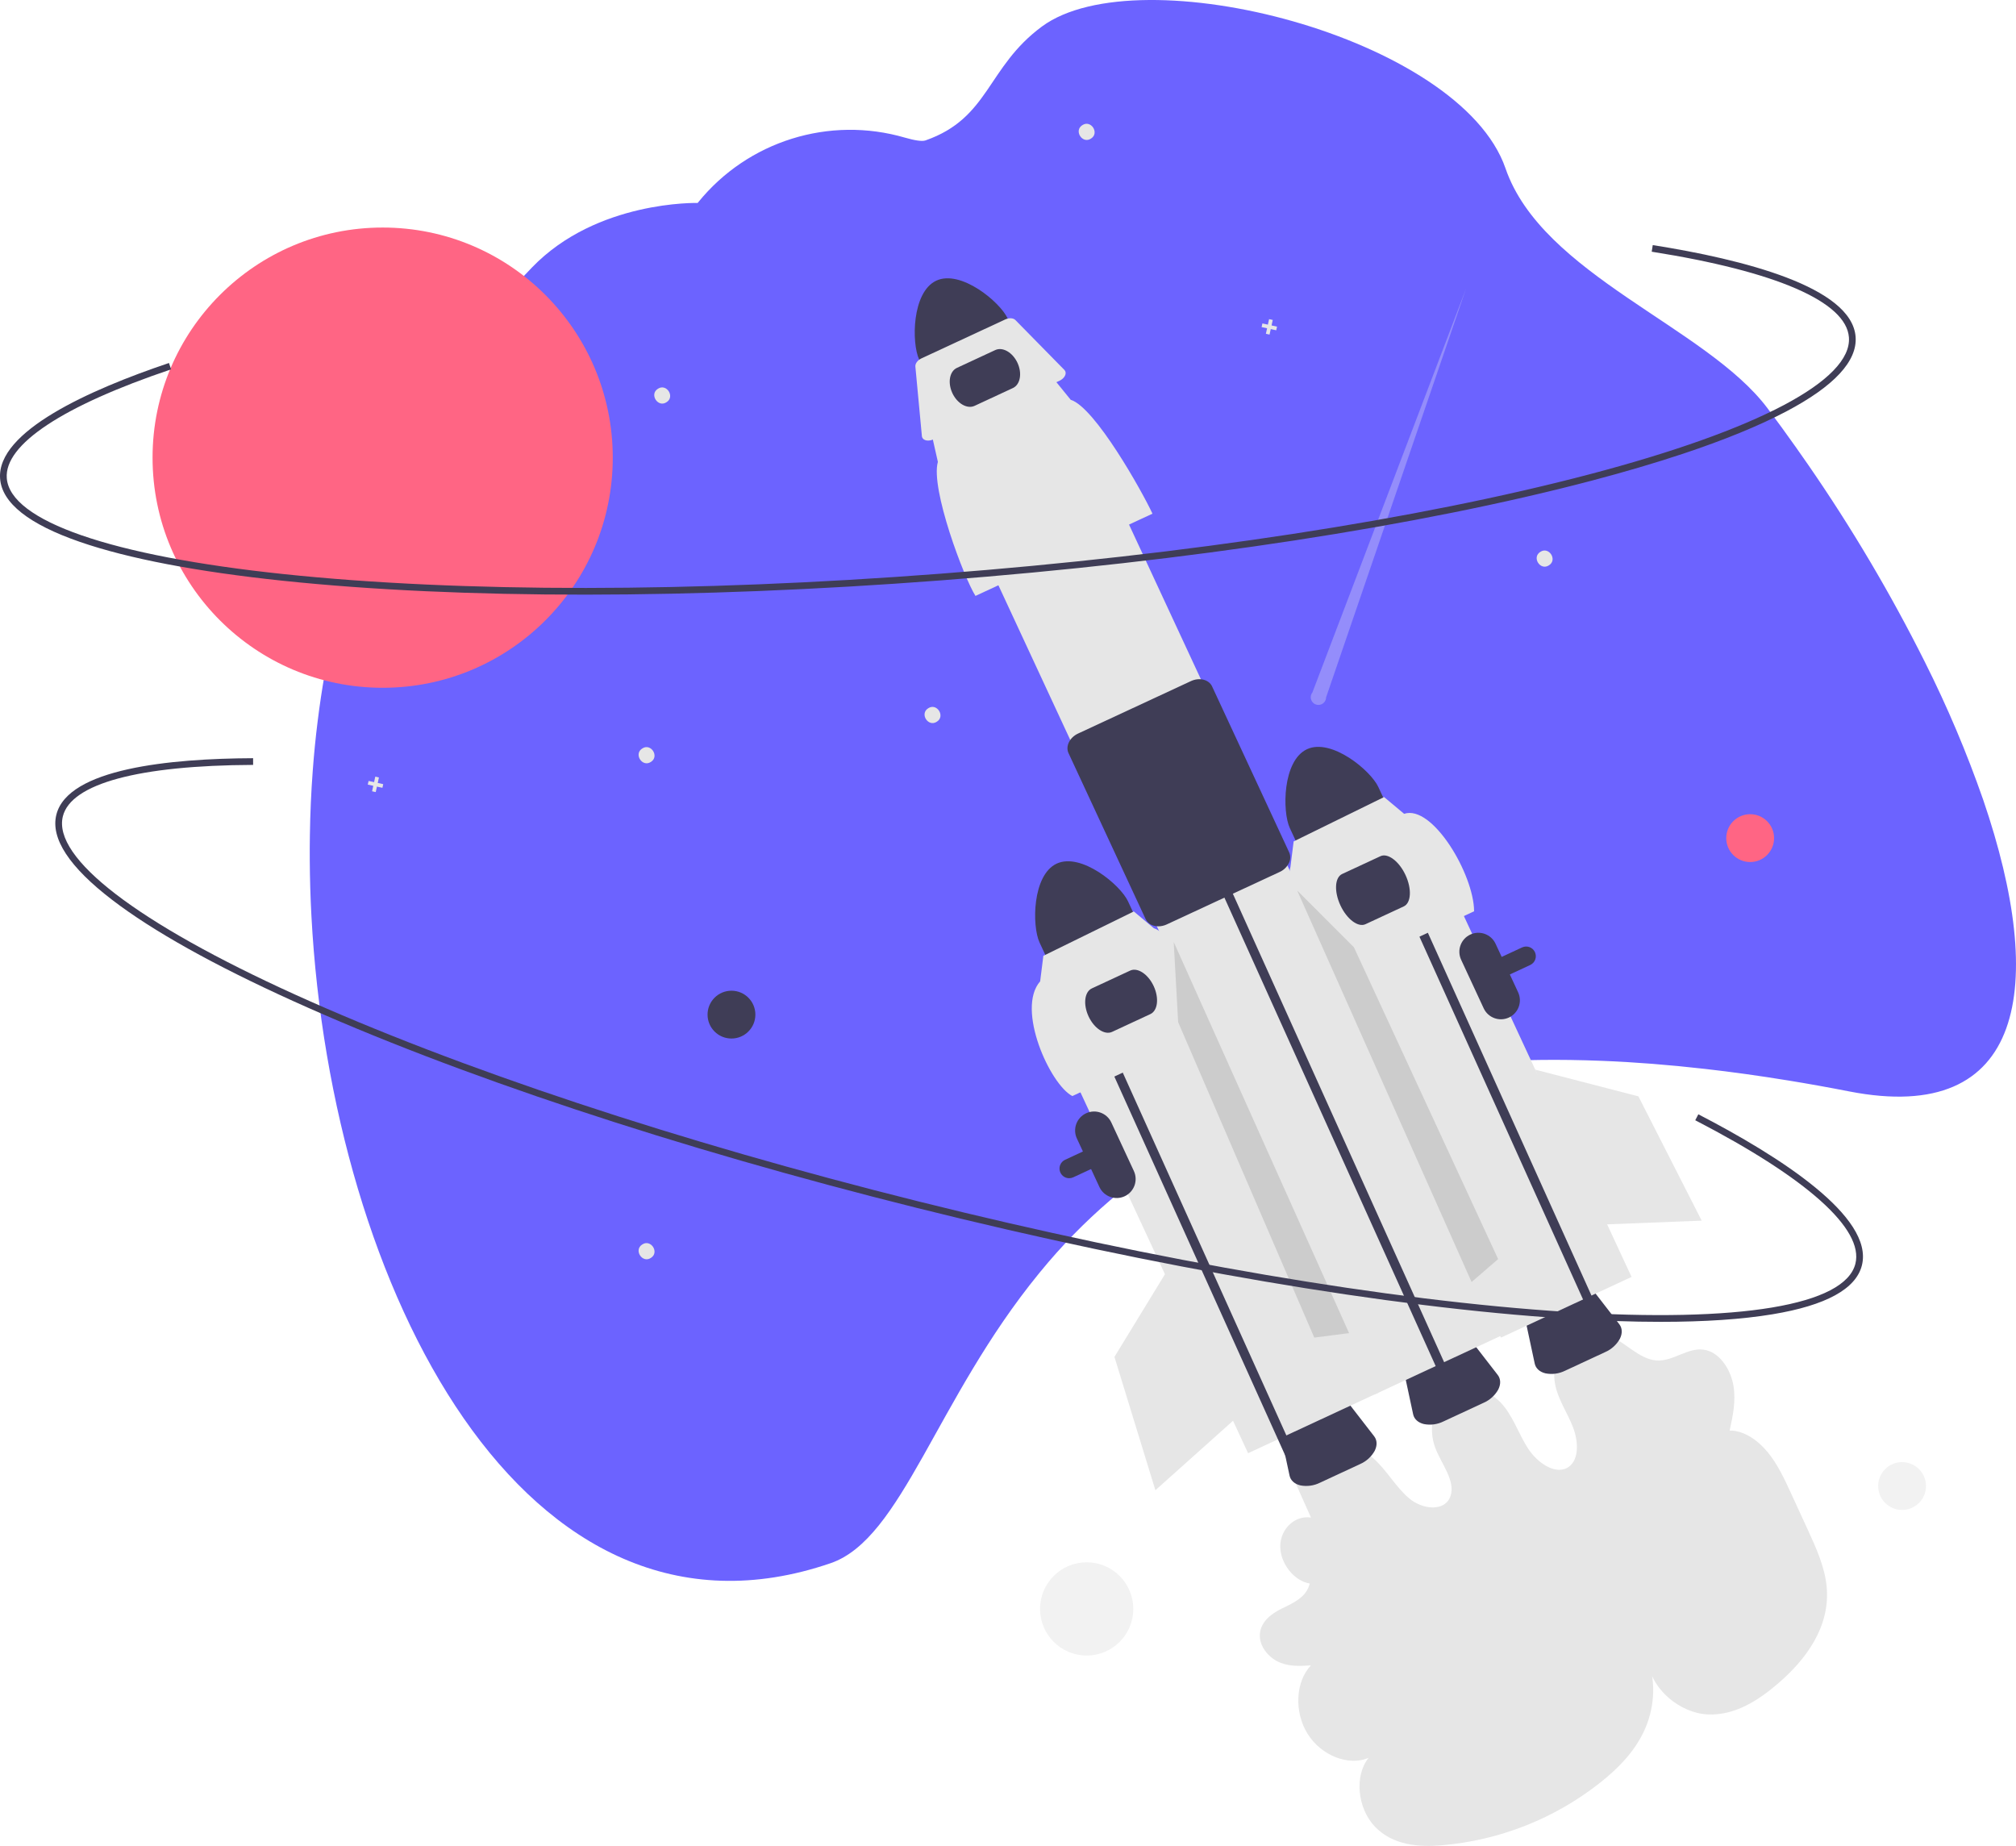
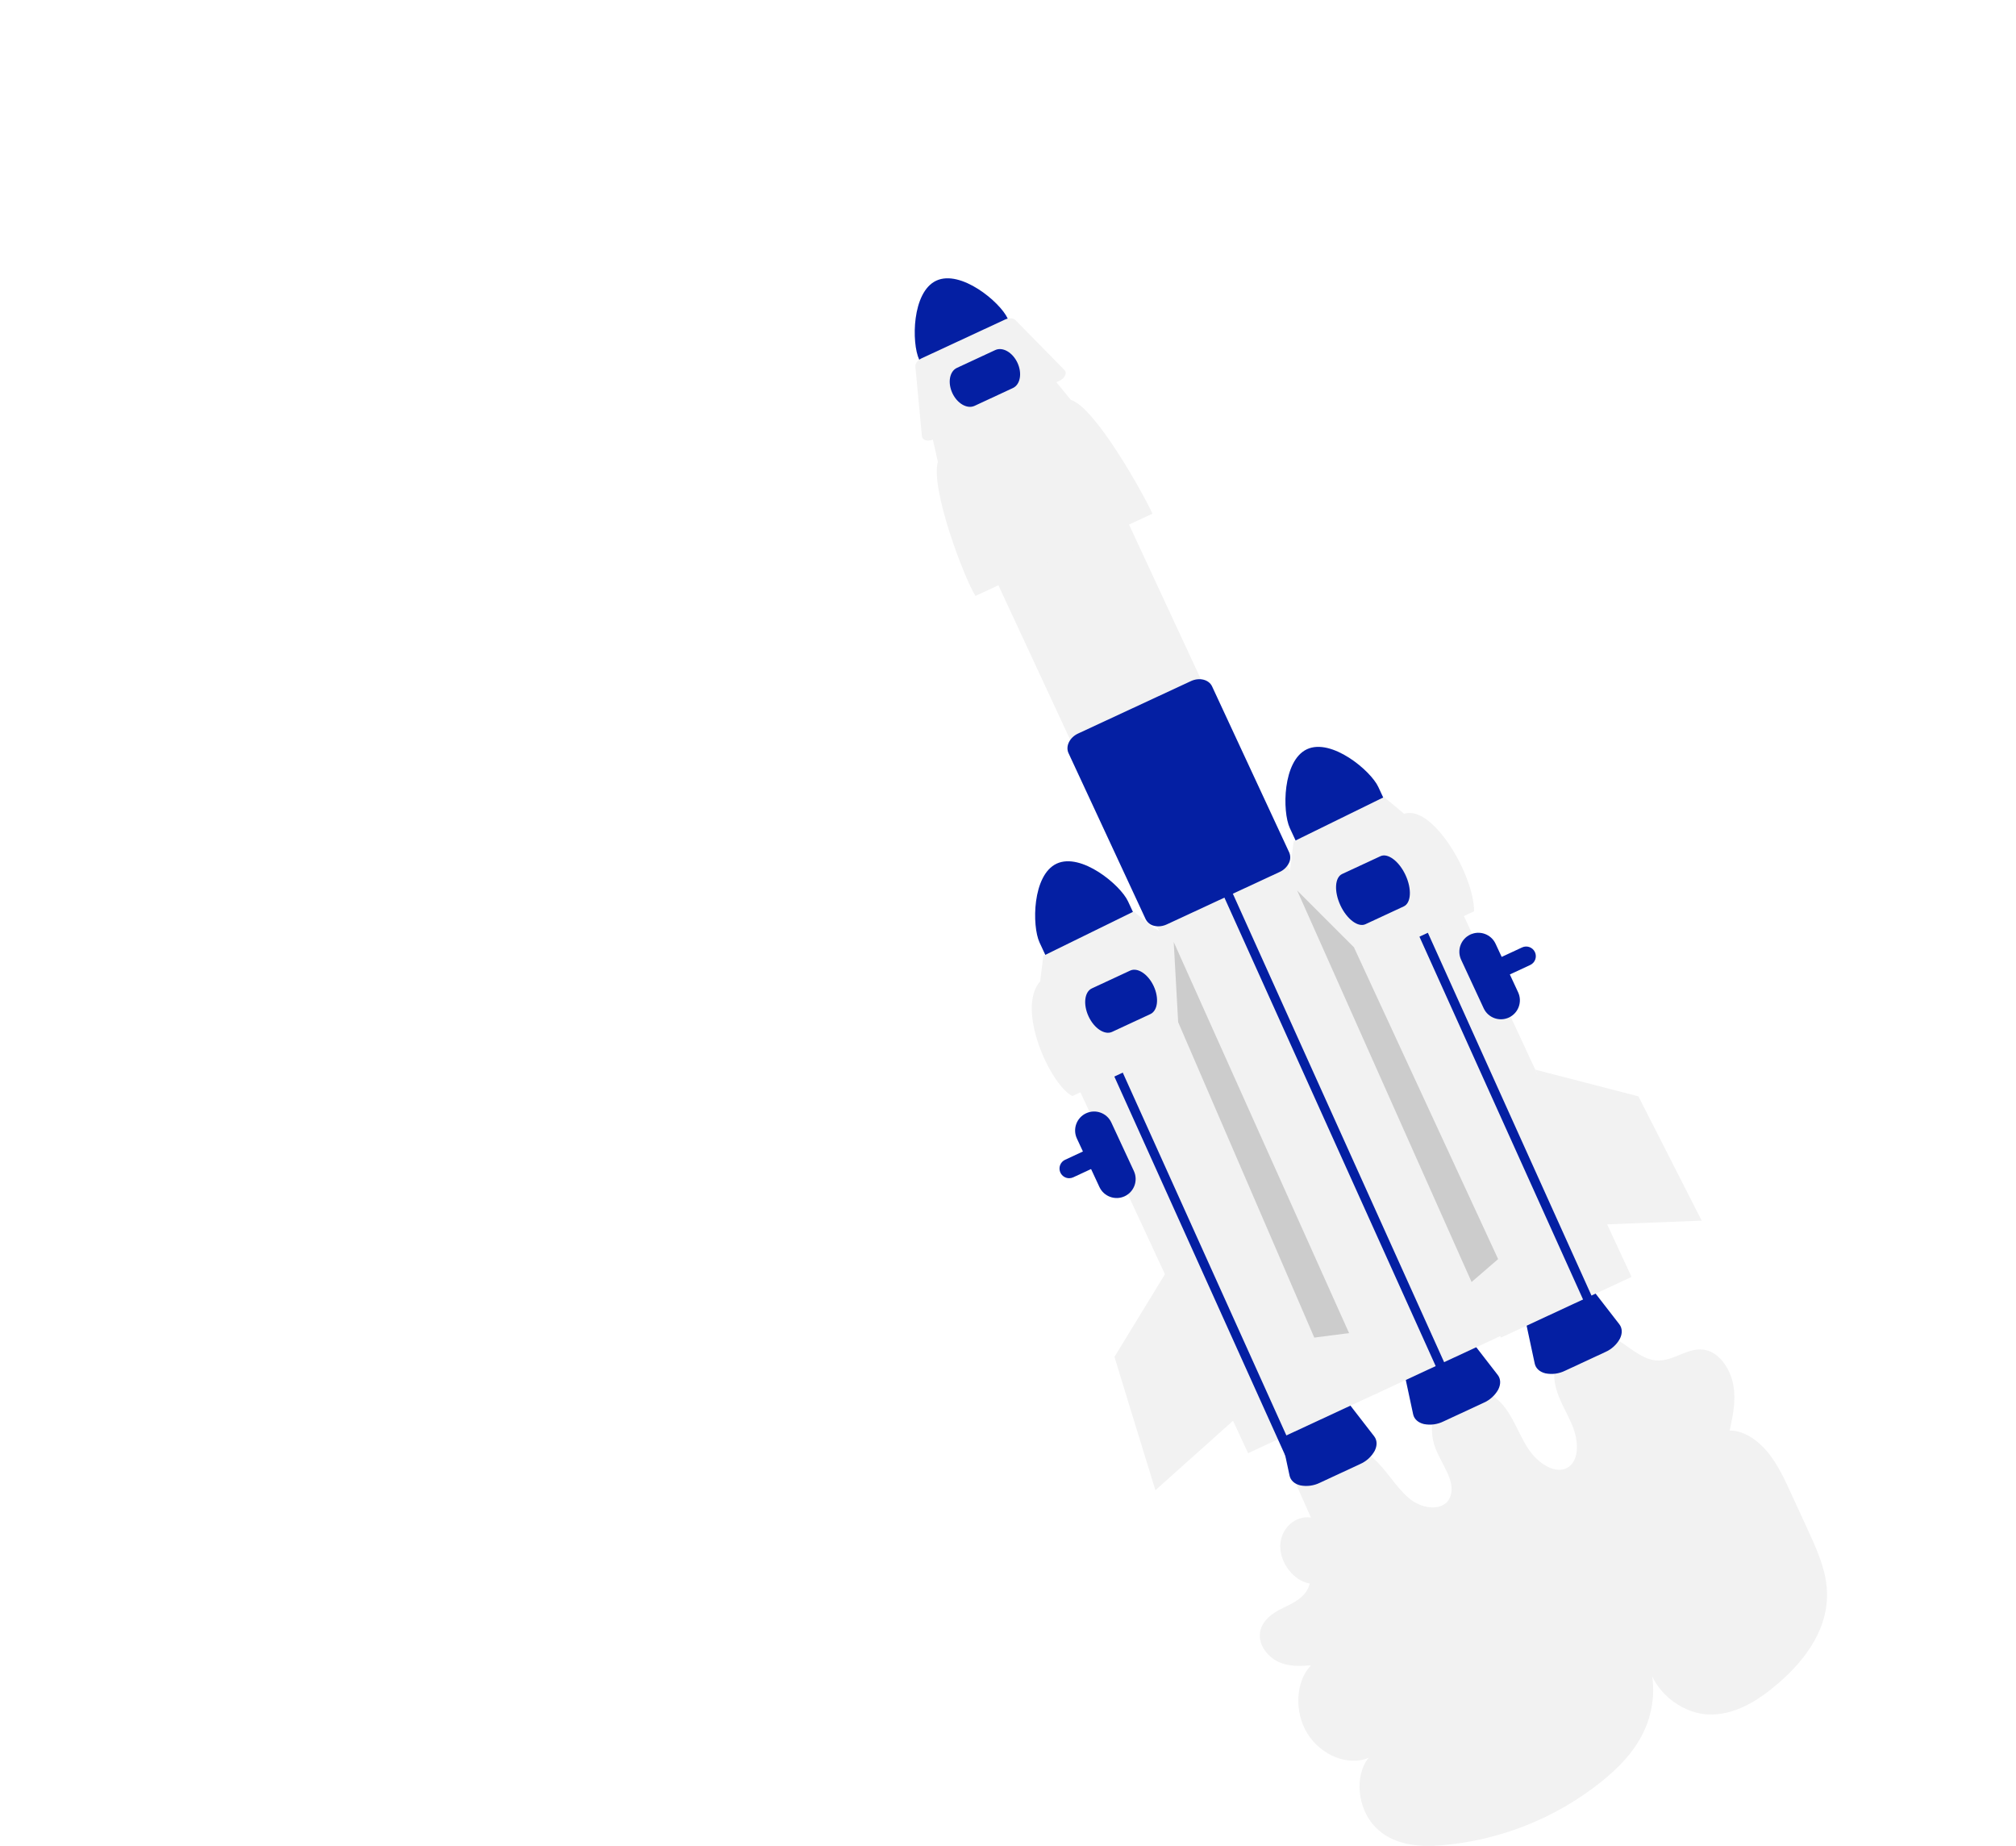
<svg xmlns="http://www.w3.org/2000/svg" data-name="Layer 1" width="902.419" height="826.207" viewBox="0 0 902.419 826.207">
-   <path d="M726.95,696.708l8.672,19.444c-7.049-1.122-13.604,4.898-13.751,12.629s6.14,15.774,13.189,16.873c-1.347,6.002-7.161,8.649-12.207,11.075s-10.485,6.45-10.11,12.845c.301,5.135,4.548,9.669,9.058,11.492s9.241,1.543,13.809,1.237c-6.921,7.24-7.596,20.848-1.517,30.611s18.217,14.569,27.305,10.811c-6.422,7.989-5.027,22.618,2.943,30.862,8.034,8.311,19.678,9.115,29.857,8.24a132.238,132.238,0,0,0,71.007-28.14c7.782-6.183,15.05-13.456,19.49-22.941s5.747-21.496,1.612-32.29c1.115,13.522,14.65,24.203,26.826,24.8s22.807-6.261,31.841-14.081c12.014-10.4,23.137-24.979,21.488-42.967-.816-8.905-4.706-17.469-8.521-25.765l-7.396-16.083c-2.986-6.493-6.039-13.095-10.533-18.544s-10.731-9.667-16.973-9.626c1.427-6.52,2.861-13.283,1.665-20.211s-5.776-14.101-12.004-15.723c-7.927-2.065-14.645,5.25-22.616,4.561-7.671-.664-14.01-8.362-21.459-11.412a17.178,17.178,0,0,0-18.537,3.206c-4.722,4.61-6.69,12.398-4.996,19.767,1.484,6.455,5.435,12.149,7.832,18.375s2.77,14.231-1.835,17.631c-5.557,4.103-14.014-1.48-18.356-8.235s-6.834-14.933-12.324-20.614c-6.479-6.705-16.621-8.276-23.293-3.608s-9.222,15.119-5.859,24.004c2.75,7.264,9.049,14.614,6.864,21.454-2.309,7.23-12.413,6.314-18.507,1.205s-10.141-12.806-16.161-18.03c-6.114-5.306-14.098-7.63-21.107-6.146a21.731,21.731,0,0,0-15.573,13.915" transform="translate(-148.7907 -36.89661)" fill="#e6e6e6" />
-   <path d="M867.347,642.066l-17.993,8.36a13.812,13.812,0,0,1-8.734,1.177c-2.612-.618-4.377-2.215-4.841-4.383l-4.187-19.554c-.79-3.689,2.265-8.053,7.264-10.376l9.937-4.617c4.999-2.323,10.305-1.843,12.614,1.14l12.244,15.81c1.358,1.753,1.44,4.132.228,6.527A13.812,13.812,0,0,1,867.347,642.066Z" transform="translate(-148.7907 -36.89661)" fill="#3f3d56" />
-   <path d="M309.43,280.659A353.998,353.998,0,0,1,386.932,156.602c29.006-30.112,74.15-28.861,74.15-28.861l.258-.32A87.58,87.58,0,0,1,553.893,98.509c4.304,1.235,7.615,1.783,9.189,1.232,28.707-10.047,27.358-32.724,52.126-50.993,43.367-31.987,187.211,4.654,207.494,63.514,16.439,47.705,89.82,70.827,117.236,107.317q6.431,8.559,12.618,17.316,2.901,4.068,5.737,8.198a730.428,730.428,0,0,1,52.147,88.155,514.113,514.113,0,0,1,26.101,61.684c28.591,83.582,18.814,145.855-60.021,130.47q-13.998-2.739-27.324-4.901-19.296-3.149-37.246-5.176-24.172-2.749-45.994-3.602-7.337-.295-14.405-.396c-69.67-.966-121.349,12.146-160.719,32.502q-10.011,5.163-18.973,10.923a236.054,236.054,0,0,0-26.08,19.319,254.898,254.898,0,0,0-31.422,32.197l-.522.639c-46.048,56.326-61.203,118.682-93.235,129.661C383.674,783.51,297.074,613.35,288.193,446.896q-.673-12.582-.743-25.091-.042-5.592.055-11.154c.141-9.673.567-19.285,1.281-28.78q.4-5.445.928-10.833c.388-3.873.81-7.724,1.298-11.55C294.495,331.442,300.589,304.758,309.43,280.659Z" transform="translate(-148.7907 -36.89661)" fill="#6c63ff" />
-   <path d="M733.834,372.24c-10.935,5.091-11.115,27.895-7.686,35.284l6.214,13.374,39.609-18.403-6.214-13.374C762.321,381.735,744.777,367.166,733.834,372.24Z" transform="translate(-148.7907 -36.89661)" fill="#3f3d56" />
-   <path d="M627.393,564.256a4.333,4.333,0,0,1-4.07-5.819,4.3,4.3,0,0,1,2.243-2.44L830.12,460.958a4.33,4.33,0,0,1,5.752,2.102,4.336,4.336,0,0,1-2.103,5.752h-0L629.215,563.85A4.306,4.306,0,0,1,627.393,564.256Z" transform="translate(-148.7907 -36.89661)" fill="#3f3d56" />
-   <rect x="771.788" y="414.474" width="64.474" height="217.68" transform="translate(-294.4339 350.6066) rotate(-24.9202)" fill="#e6e6e6" />
-   <path d="M567.905,162.514c-10.935,5.091-11.115,27.895-7.686,35.284l6.214,13.374,39.609-18.403L599.827,179.395C596.392,172.009,578.848,157.44,567.905,162.514Z" transform="translate(-148.7907 -36.89661)" fill="#3f3d56" />
-   <path d="M812.919,664.761l-17.993,8.36a13.812,13.812,0,0,1-8.734,1.177c-2.612-.618-4.377-2.215-4.841-4.383l-4.187-19.554c-.79-3.689,2.265-8.053,7.264-10.376l9.937-4.617c4.999-2.323,10.305-1.843,12.614,1.14L819.224,652.319c1.358,1.753,1.44,4.132.228,6.527A13.812,13.812,0,0,1,812.919,664.761Z" transform="translate(-148.7907 -36.89661)" fill="#3f3d56" />
-   <path d="M757.601,692.207,739.608,700.566a13.812,13.812,0,0,1-8.734,1.177c-2.612-.618-4.377-2.215-4.841-4.383l-4.187-19.554c-.79-3.689,2.265-8.053,7.264-10.376l9.937-4.617c4.999-2.323,10.305-1.843,12.614,1.14l12.244,15.81c1.358,1.753,1.44,4.132.228,6.527A13.812,13.812,0,0,1,757.601,692.207Z" transform="translate(-148.7907 -36.89661)" fill="#3f3d56" />
-   <rect x="668.302" y="227.978" width="64.474" height="440.016" transform="translate(-272.3289 299.9887) rotate(-24.9202)" fill="#e6e6e6" />
-   <polyline points="548.951 403.691 542.39 389.254 546.167 387.512 552.708 401.903 647.423 611.909 643.65 613.662" fill="#3f3d56" />
-   <polyline points="622.951 391.691 616.39 377.254 620.167 375.512 626.708 389.903 721.423 599.909 717.65 601.662" fill="#3f3d56" />
-   <path d="M664.671,266.814l-79.226,36.809c-5.044-7.847-20.249-48.06-16.835-59.991l-2.563-11.378,54.703-25.416,7.322,9.007C638.942,219.18,660.102,256.951,664.671,266.814Z" transform="translate(-148.7907 -36.89661)" fill="#e6e6e6" />
-   <path d="M623.037,207.325l-56.451,26.228c-2.084.968-4.303.612-4.956-.795a1.952,1.952,0,0,1-.172-.643l-2.922-31.168c-.125-1.335,1.017-2.847,2.761-3.658L598.734,179.896c1.744-.81,3.637-.708,4.576.249l21.936,22.334c1.122,1.142.513,3.098-1.361,4.367A6.081,6.081,0,0,1,623.037,207.325Z" transform="translate(-148.7907 -36.89661)" fill="#e6e6e6" />
-   <path d="M667.313,451.514a7.626,7.626,0,0,1-1.814-.214,5.604,5.604,0,0,1-3.896-3.025L627.09,373.992c-1.428-3.075.489-7.008,4.274-8.767l50.536-23.48c3.786-1.76,8.027-.688,9.457,2.387l34.513,74.283a5.603,5.603,0,0,1-.201,4.929,8.506,8.506,0,0,1-4.074,3.838l-50.536,23.479A8.92,8.92,0,0,1,667.313,451.514Z" transform="translate(-148.7907 -36.89661)" fill="#3f3d56" />
-   <rect x="658.612" y="466.208" width="64.474" height="217.68" transform="translate(-326.7693 307.736) rotate(-24.9202)" fill="#e6e6e6" />
-   <path d="M602.189,210.581l-17.147,7.967c-3.309,1.537-7.773-1.024-9.95-5.71s-1.256-9.749,2.053-11.286l17.147-7.967c3.309-1.537,7.773,1.024,9.95,5.71S605.498,209.044,602.189,210.581Z" transform="translate(-148.7907 -36.89661)" fill="#3f3d56" />
-   <path d="M621.799,423.444c-10.935,5.091-11.115,27.895-7.686,35.284l6.214,13.374,39.609-18.403L653.722,440.324C650.287,432.939,632.742,418.37,621.799,423.444Z" transform="translate(-148.7907 -36.89661)" fill="#3f3d56" />
-   <path d="M440.152,377.925c-3.862,2.573-7.815-3.551-3.878-6.01C440.135,369.342,444.088,375.466,440.152,377.925Z" transform="translate(-148.7907 -36.89661)" fill="#e6e6e6" />
-   <path d="M842.152,289.925c-3.862,2.573-7.815-3.551-3.878-6.01C842.135,281.342,846.088,287.466,842.152,289.925Z" transform="translate(-148.7907 -36.89661)" fill="#e6e6e6" />
-   <path d="M568.152,359.925c-3.862,2.573-7.815-3.551-3.878-6.01C568.135,351.342,572.088,357.466,568.152,359.925Z" transform="translate(-148.7907 -36.89661)" fill="#e6e6e6" />
-   <path d="M440.152,599.925c-3.862,2.573-7.815-3.551-3.878-6.01C440.135,591.342,444.088,597.466,440.152,599.925Z" transform="translate(-148.7907 -36.89661)" fill="#e6e6e6" />
-   <path d="M637.152,98.925c-3.862,2.573-7.815-3.551-3.878-6.01C637.135,90.342,641.088,96.466,637.152,98.925Z" transform="translate(-148.7907 -36.89661)" fill="#e6e6e6" />
-   <path d="M447.152,216.925c-3.862,2.573-7.815-3.551-3.878-6.01C447.135,208.342,451.088,214.466,447.152,216.925Z" transform="translate(-148.7907 -36.89661)" fill="#e6e6e6" />
-   <polygon points="571.639 146.2 569.182 145.661 569.72 143.203 568.082 142.844 567.543 145.302 565.086 144.764 564.727 146.402 567.184 146.941 566.646 149.398 568.284 149.757 568.823 147.299 571.28 147.838 571.639 146.2" fill="#e6e6e6" />
-   <polygon points="171.542 350.978 169.085 350.439 169.623 347.982 167.985 347.623 167.446 350.08 164.988 349.542 164.629 351.18 167.087 351.719 166.549 354.177 168.187 354.535 168.726 352.078 171.183 352.616 171.542 350.978" fill="#e6e6e6" />
-   <path d="M824.22,492.333a8.51,8.51,0,0,1-11.29-4.127l-10.113-21.765a8.5,8.5,0,0,1,15.417-7.163l10.113,21.765A8.51,8.51,0,0,1,824.22,492.333Z" transform="translate(-148.7907 -36.89661)" fill="#3f3d56" />
-   <path d="M652.22,572.333a8.51,8.51,0,0,1-11.29-4.127l-10.113-21.765a8.5,8.5,0,0,1,15.417-7.163l10.113,21.765A8.51,8.51,0,0,1,652.22,572.333Z" transform="translate(-148.7907 -36.89661)" fill="#3f3d56" />
-   <path d="M808.642,444.778l-67.806,31.503c-4.317-6.716-17.331-41.133-14.409-51.344l1.434-11.423,40.486-19.863,8.971,7.505C789.959,396.883,808.539,428.205,808.642,444.778Z" transform="translate(-148.7907 -36.89661)" fill="#e6e6e6" />
-   <path d="M777.162,442.594l-17.147,7.967c-3.309,1.537-8.344-2.253-11.222-8.447s-2.528-12.487.781-14.024l17.147-7.967c3.309-1.537,8.344,2.253,11.222,8.447S780.471,441.056,777.162,442.594Z" transform="translate(-148.7907 -36.89661)" fill="#3f3d56" />
-   <polyline points="482.951 446.691 476.39 432.254 480.167 430.512 486.708 444.903 581.423 654.909 577.65 656.662" fill="#3f3d56" />
-   <path d="M696.607,495.981l-67.806,31.503c-10.003-5.165-25.291-38.961-14.409-51.344l1.434-11.423,40.486-19.863,8.971,7.505C674.587,455.214,692.697,487.541,696.607,495.981Z" transform="translate(-148.7907 -36.89661)" fill="#e6e6e6" />
-   <path d="M663.732,490.793l-17.147,7.967c-3.309,1.537-8.03-1.579-10.524-6.945s-1.83-10.985,1.479-12.522l17.147-7.967c3.309-1.537,8.03,1.579,10.524,6.945S667.041,489.256,663.732,490.793Z" transform="translate(-148.7907 -36.89661)" fill="#3f3d56" />
-   <circle cx="171.291" cy="204.845" r="103" fill="#ff6584" />
-   <path d="M742.396,349.021l62.593-182.809L736.258,346.832a3.442,3.442,0,1,0,6.138,2.188Z" transform="translate(-148.7907 -36.89661)" fill="#f0f0f0" opacity="0.3" />
-   <path d="M901.95,240.055q-18.38,6.108-40.751,12.001c-77.145,20.311-180.55,36.154-291.166,44.613-110.615,8.458-215.227,8.519-294.563.174-38.647-4.066-69.215-9.913-90.854-17.381-22.909-7.905-34.947-17.432-35.78-28.314-1.621-21.2,40.213-39.859,75.592-51.778l.958,2.843C176.801,218.581,150.678,235.879,151.828,250.919c1.464,19.156,46.644,34.806,123.955,42.94,79.162,8.327,183.581,8.263,294.021-.181,110.44-8.445,213.655-24.257,290.63-44.523,75.174-19.791,117.45-42.129,115.986-61.285-1.216-15.905-32.567-29.51-88.278-38.312l.468-2.963c40.48,6.396,89.093,18.708,90.801,41.047.832,10.882-9.618,22.127-31.059,33.424C936.131,227.503,920.601,233.856,901.95,240.055Z" transform="translate(-148.7907 -36.89661)" fill="#3f3d56" />
-   <circle cx="783.425" cy="375.136" r="10.702" fill="#ff6584" />
-   <circle cx="851.425" cy="665.136" r="10.702" fill="#f2f2f2" />
-   <circle cx="486.425" cy="720.136" r="20.866" fill="#f2f2f2" />
-   <circle cx="327.425" cy="454.136" r="10.702" fill="#3f3d56" />
-   <polygon points="687.226 478.768 733.402 490.721 761.723 546.349 713.843 548.227 687.226 478.768" fill="#e6e6e6" />
+   <path d="M726.95,696.708l8.672,19.444c-7.049-1.122-13.604,4.898-13.751,12.629s6.14,15.774,13.189,16.873c-1.347,6.002-7.161,8.649-12.207,11.075s-10.485,6.45-10.11,12.845c.301,5.135,4.548,9.669,9.058,11.492s9.241,1.543,13.809,1.237c-6.921,7.24-7.596,20.848-1.517,30.611s18.217,14.569,27.305,10.811c-6.422,7.989-5.027,22.618,2.943,30.862,8.034,8.311,19.678,9.115,29.857,8.24a132.238,132.238,0,0,0,71.007-28.14c7.782-6.183,15.05-13.456,19.49-22.941s5.747-21.496,1.612-32.29c1.115,13.522,14.65,24.203,26.826,24.8s22.807-6.261,31.841-14.081c12.014-10.4,23.137-24.979,21.488-42.967-.816-8.905-4.706-17.469-8.521-25.765l-7.396-16.083c-2.986-6.493-6.039-13.095-10.533-18.544s-10.731-9.667-16.973-9.626c1.427-6.52,2.861-13.283,1.665-20.211s-5.776-14.101-12.004-15.723c-7.927-2.065-14.645,5.25-22.616,4.561-7.671-.664-14.01-8.362-21.459-11.412a17.178,17.178,0,0,0-18.537,3.206c-4.722,4.61-6.69,12.398-4.996,19.767,1.484,6.455,5.435,12.149,7.832,18.375s2.77,14.231-1.835,17.631c-5.557,4.103-14.014-1.48-18.356-8.235s-6.834-14.933-12.324-20.614c-6.479-6.705-16.621-8.276-23.293-3.608s-9.222,15.119-5.859,24.004c2.75,7.264,9.049,14.614,6.864,21.454-2.309,7.23-12.413,6.314-18.507,1.205s-10.141-12.806-16.161-18.03c-6.114-5.306-14.098-7.63-21.107-6.146a21.731,21.731,0,0,0-15.573,13.915" transform="translate(-148.7907 -36.89661)" fill="#f2f2f2" />
+   <path d="M867.347,642.066l-17.993,8.36a13.812,13.812,0,0,1-8.734,1.177c-2.612-.618-4.377-2.215-4.841-4.383l-4.187-19.554c-.79-3.689,2.265-8.053,7.264-10.376l9.937-4.617c4.999-2.323,10.305-1.843,12.614,1.14l12.244,15.81c1.358,1.753,1.44,4.132.228,6.527A13.812,13.812,0,0,1,867.347,642.066Z" transform="translate(-148.7907 -36.89661)" fill="#041fa3" />
+   <path d="M733.834,372.24c-10.935,5.091-11.115,27.895-7.686,35.284l6.214,13.374,39.609-18.403-6.214-13.374C762.321,381.735,744.777,367.166,733.834,372.24Z" transform="translate(-148.7907 -36.89661)" fill="#041fa3" />
+   <path d="M627.393,564.256a4.333,4.333,0,0,1-4.07-5.819,4.3,4.3,0,0,1,2.243-2.44L830.12,460.958a4.33,4.33,0,0,1,5.752,2.102,4.336,4.336,0,0,1-2.103,5.752h-0L629.215,563.85A4.306,4.306,0,0,1,627.393,564.256Z" transform="translate(-148.7907 -36.89661)" fill="#041fa3" />
+   <rect x="771.788" y="414.474" width="64.474" height="217.68" transform="translate(-294.4339 350.6066) rotate(-24.9202)" fill="#f2f2f2" />
+   <path d="M567.905,162.514c-10.935,5.091-11.115,27.895-7.686,35.284l6.214,13.374,39.609-18.403L599.827,179.395C596.392,172.009,578.848,157.44,567.905,162.514Z" transform="translate(-148.7907 -36.89661)" fill="#041fa3" />
+   <path d="M812.919,664.761l-17.993,8.36a13.812,13.812,0,0,1-8.734,1.177c-2.612-.618-4.377-2.215-4.841-4.383l-4.187-19.554c-.79-3.689,2.265-8.053,7.264-10.376l9.937-4.617c4.999-2.323,10.305-1.843,12.614,1.14L819.224,652.319c1.358,1.753,1.44,4.132.228,6.527A13.812,13.812,0,0,1,812.919,664.761Z" transform="translate(-148.7907 -36.89661)" fill="#041fa3" />
+   <path d="M757.601,692.207,739.608,700.566a13.812,13.812,0,0,1-8.734,1.177c-2.612-.618-4.377-2.215-4.841-4.383l-4.187-19.554c-.79-3.689,2.265-8.053,7.264-10.376l9.937-4.617c4.999-2.323,10.305-1.843,12.614,1.14l12.244,15.81c1.358,1.753,1.44,4.132.228,6.527A13.812,13.812,0,0,1,757.601,692.207Z" transform="translate(-148.7907 -36.89661)" fill="#041fa3" />
+   <rect x="668.302" y="227.978" width="64.474" height="440.016" transform="translate(-272.3289 299.9887) rotate(-24.9202)" fill="#f2f2f2" />
+   <polyline points="548.951 403.691 542.39 389.254 546.167 387.512 552.708 401.903 647.423 611.909 643.65 613.662" fill="#041fa3" />
+   <polyline points="622.951 391.691 616.39 377.254 620.167 375.512 626.708 389.903 721.423 599.909 717.65 601.662" fill="#041fa3" />
+   <path d="M664.671,266.814l-79.226,36.809c-5.044-7.847-20.249-48.06-16.835-59.991l-2.563-11.378,54.703-25.416,7.322,9.007C638.942,219.18,660.102,256.951,664.671,266.814Z" transform="translate(-148.7907 -36.89661)" fill="#f2f2f2" />
+   <path d="M623.037,207.325l-56.451,26.228c-2.084.968-4.303.612-4.956-.795a1.952,1.952,0,0,1-.172-.643l-2.922-31.168c-.125-1.335,1.017-2.847,2.761-3.658L598.734,179.896c1.744-.81,3.637-.708,4.576.249l21.936,22.334c1.122,1.142.513,3.098-1.361,4.367A6.081,6.081,0,0,1,623.037,207.325Z" transform="translate(-148.7907 -36.89661)" fill="#f2f2f2" />
+   <path d="M667.313,451.514a7.626,7.626,0,0,1-1.814-.214,5.604,5.604,0,0,1-3.896-3.025L627.09,373.992c-1.428-3.075.489-7.008,4.274-8.767l50.536-23.48c3.786-1.76,8.027-.688,9.457,2.387l34.513,74.283a5.603,5.603,0,0,1-.201,4.929,8.506,8.506,0,0,1-4.074,3.838l-50.536,23.479A8.92,8.92,0,0,1,667.313,451.514Z" transform="translate(-148.7907 -36.89661)" fill="#041fa3" />
+   <rect x="658.612" y="466.208" width="64.474" height="217.68" transform="translate(-326.7693 307.736) rotate(-24.9202)" fill="#f2f2f2" />
+   <path d="M602.189,210.581l-17.147,7.967c-3.309,1.537-7.773-1.024-9.95-5.71s-1.256-9.749,2.053-11.286l17.147-7.967c3.309-1.537,7.773,1.024,9.95,5.71S605.498,209.044,602.189,210.581Z" transform="translate(-148.7907 -36.89661)" fill="#041fa3" />
+   <path d="M621.799,423.444c-10.935,5.091-11.115,27.895-7.686,35.284l6.214,13.374,39.609-18.403L653.722,440.324C650.287,432.939,632.742,418.37,621.799,423.444Z" transform="translate(-148.7907 -36.89661)" fill="#041fa3" />
+   <path d="M824.22,492.333a8.51,8.51,0,0,1-11.29-4.127l-10.113-21.765a8.5,8.5,0,0,1,15.417-7.163l10.113,21.765A8.51,8.51,0,0,1,824.22,492.333Z" transform="translate(-148.7907 -36.89661)" fill="#041fa3" />
+   <path d="M652.22,572.333a8.51,8.51,0,0,1-11.29-4.127l-10.113-21.765a8.5,8.5,0,0,1,15.417-7.163l10.113,21.765A8.51,8.51,0,0,1,652.22,572.333Z" transform="translate(-148.7907 -36.89661)" fill="#041fa3" />
+   <path d="M808.642,444.778l-67.806,31.503c-4.317-6.716-17.331-41.133-14.409-51.344l1.434-11.423,40.486-19.863,8.971,7.505C789.959,396.883,808.539,428.205,808.642,444.778Z" transform="translate(-148.7907 -36.89661)" fill="#f2f2f2" />
+   <path d="M777.162,442.594l-17.147,7.967c-3.309,1.537-8.344-2.253-11.222-8.447s-2.528-12.487.781-14.024l17.147-7.967c3.309-1.537,8.344,2.253,11.222,8.447S780.471,441.056,777.162,442.594Z" transform="translate(-148.7907 -36.89661)" fill="#041fa3" />
+   <polyline points="482.951 446.691 476.39 432.254 480.167 430.512 486.708 444.903 581.423 654.909 577.65 656.662" fill="#041fa3" />
+   <path d="M696.607,495.981l-67.806,31.503c-10.003-5.165-25.291-38.961-14.409-51.344l1.434-11.423,40.486-19.863,8.971,7.505C674.587,455.214,692.697,487.541,696.607,495.981Z" transform="translate(-148.7907 -36.89661)" fill="#f2f2f2" />
+   <path d="M663.732,490.793l-17.147,7.967c-3.309,1.537-8.03-1.579-10.524-6.945s-1.83-10.985,1.479-12.522l17.147-7.967c3.309-1.537,8.03,1.579,10.524,6.945S667.041,489.256,663.732,490.793Z" transform="translate(-148.7907 -36.89661)" fill="#041fa3" />
+   <polygon points="687.226 478.768 733.402 490.721 761.723 546.349 713.843 548.227 687.226 478.768" fill="#f2f2f2" />
  <polygon points="580.645 398.574 606.059 424.002 670.606 563.557 658.722 573.824 580.645 398.574" fill="#ccc" />
  <polygon points="525.386 421.624 527.38 457.52 588.304 598.694 603.88 596.688 525.386 421.624" fill="#ccc" />
-   <polygon points="523.723 566.637 498.854 607.339 517.187 667.008 552.9 635.061 523.723 566.637" fill="#e6e6e6" />
-   <path d="M892.195,628.544q-19.368,0-42.457-1.464c-79.614-5.056-182.738-22.633-290.376-49.492-107.638-26.859-206.93-59.794-279.585-92.734-35.393-16.047-62.556-31.236-80.735-45.147-19.247-14.727-27.666-27.564-25.024-38.153,5.148-20.629,50.731-25.142,88.064-25.295l.013,3c-51.268.21-81.514,8.387-85.166,23.022-4.652,18.64,33.287,47.741,104.087,79.841,72.496,32.868,171.605,65.739,279.073,92.557,107.467,26.816,210.401,44.363,289.84,49.408,77.579,4.928,124.743-2.938,129.395-21.578,3.862-15.477-21.598-38.275-71.689-64.198l1.379-2.664c36.397,18.836,78.646,45.852,73.222,67.589C979.592,613.823,966.13,621.199,942.22,625.157,928.59,627.413,911.85,628.544,892.195,628.544Z" transform="translate(-148.7907 -36.89661)" fill="#3f3d56" />
+   <polygon points="523.723 566.637 498.854 607.339 517.187 667.008 552.9 635.061 523.723 566.637" fill="#f2f2f2" />
</svg>
